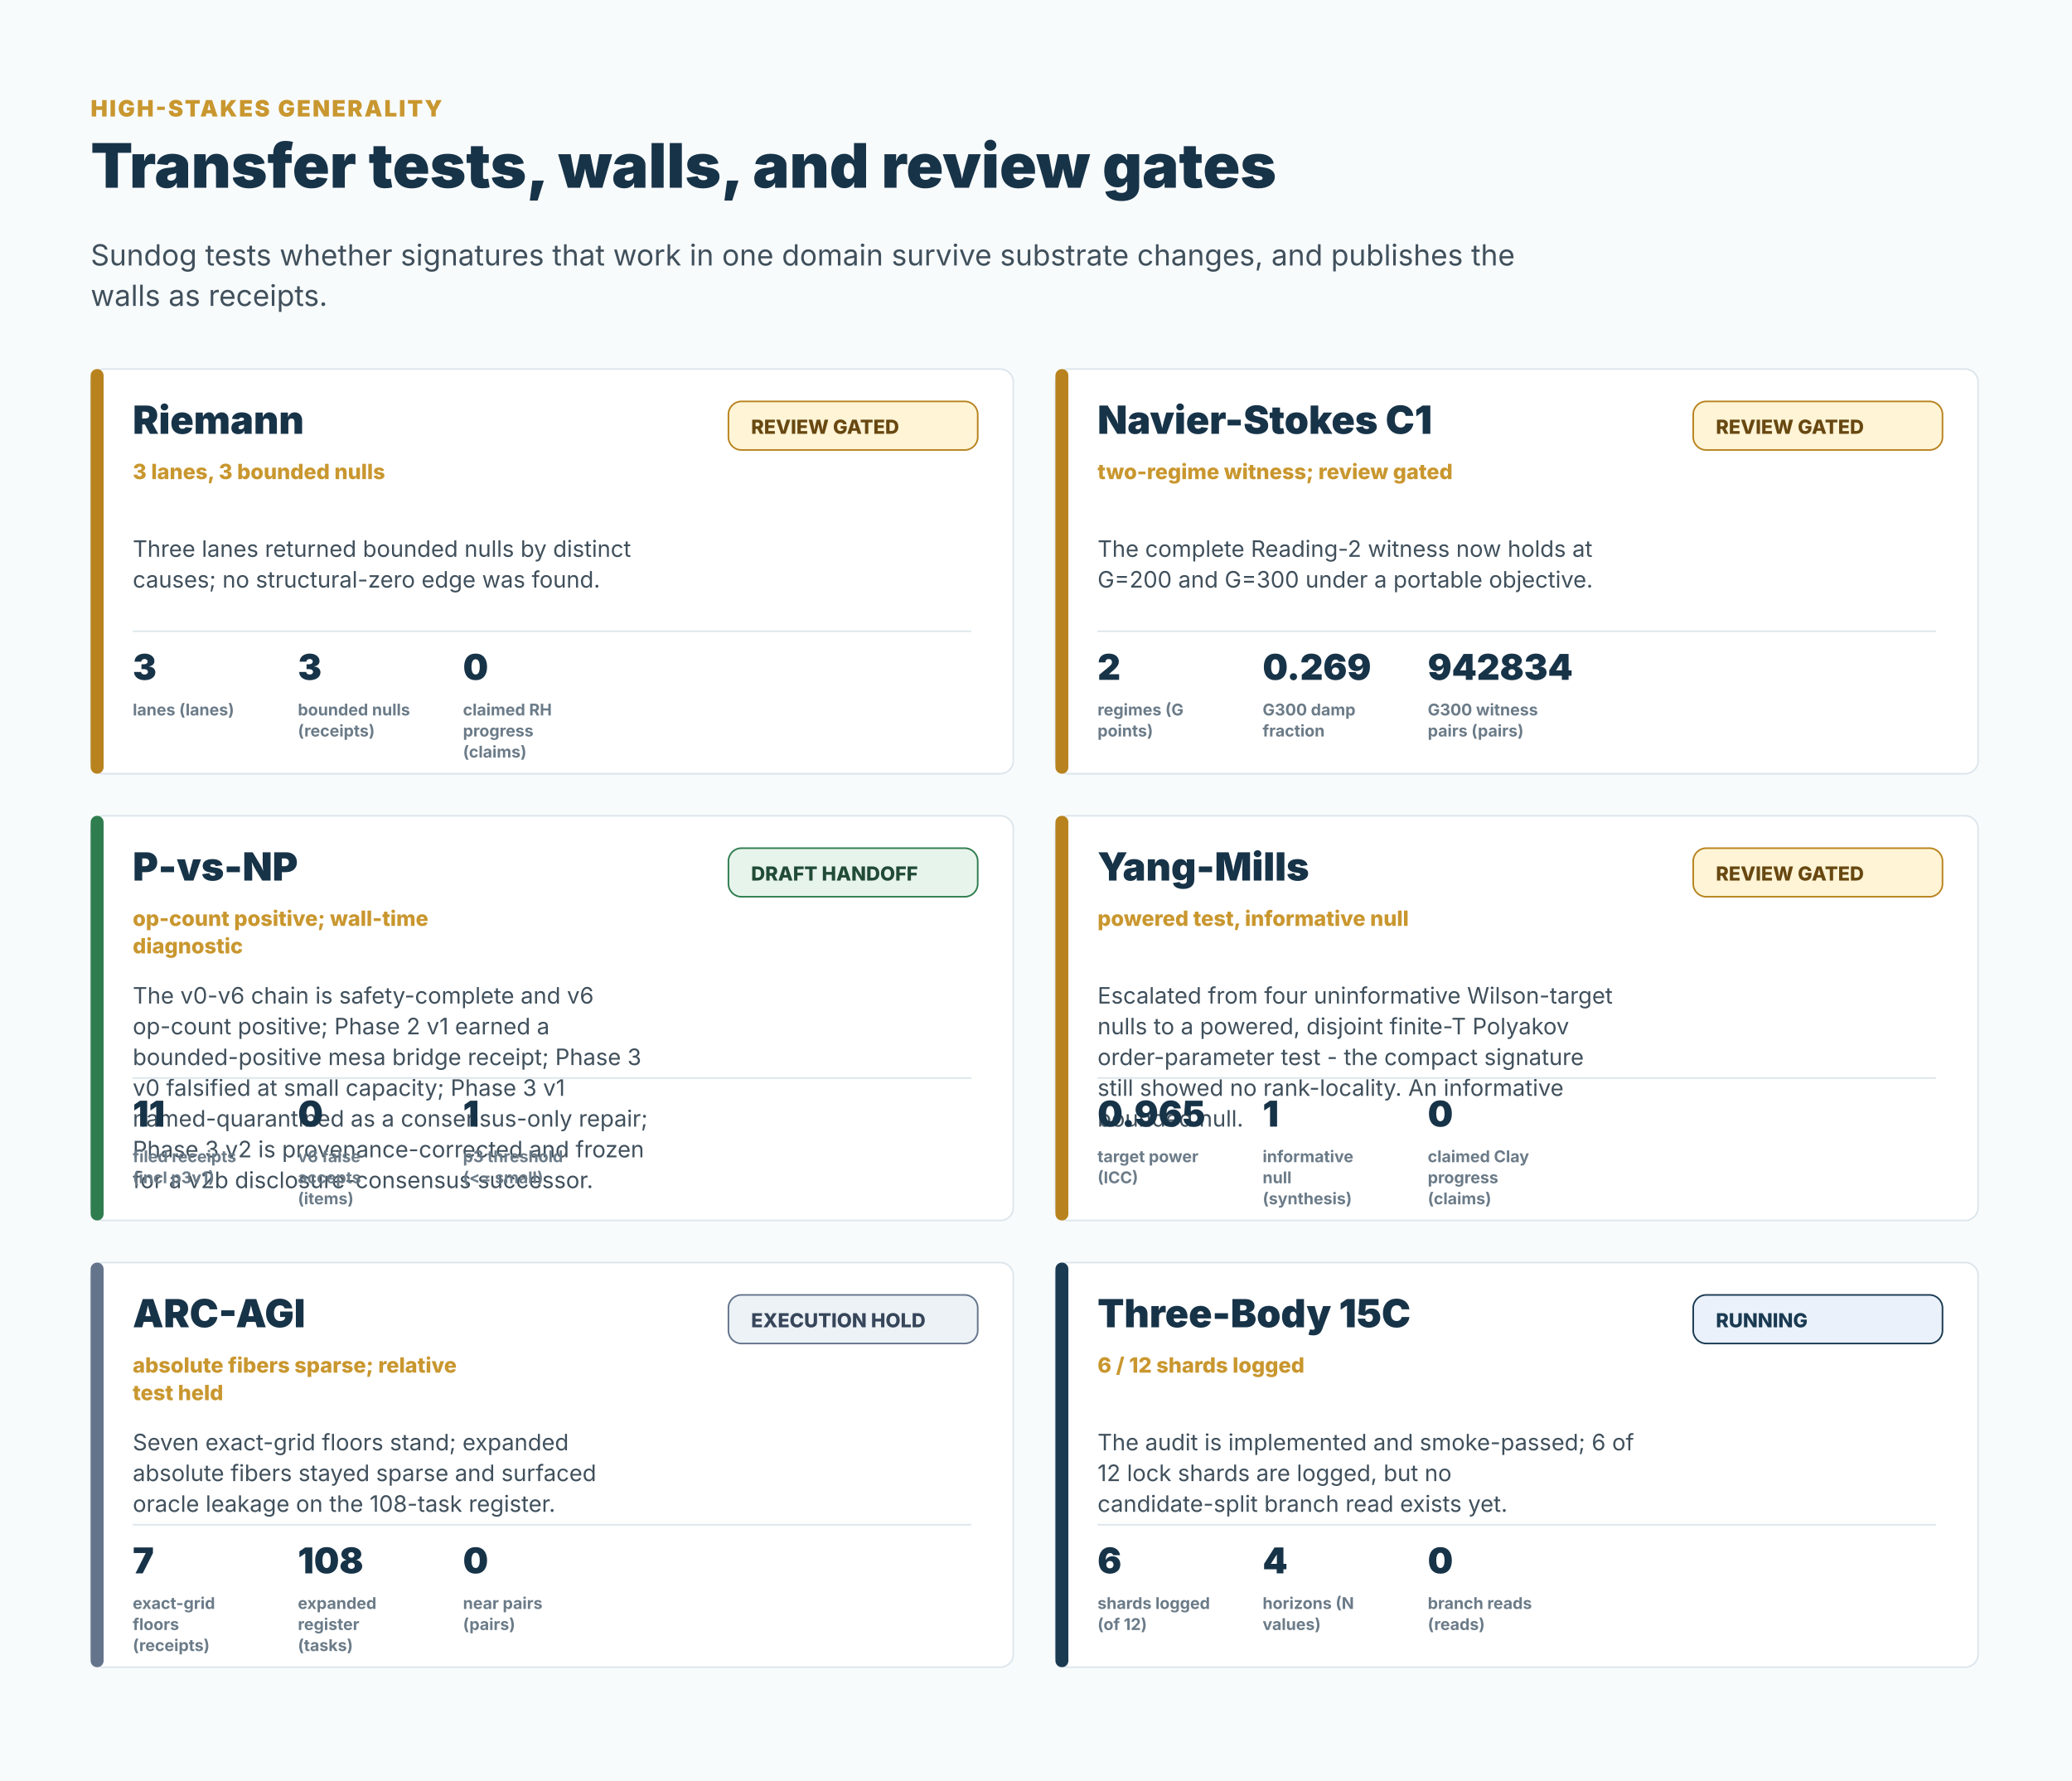
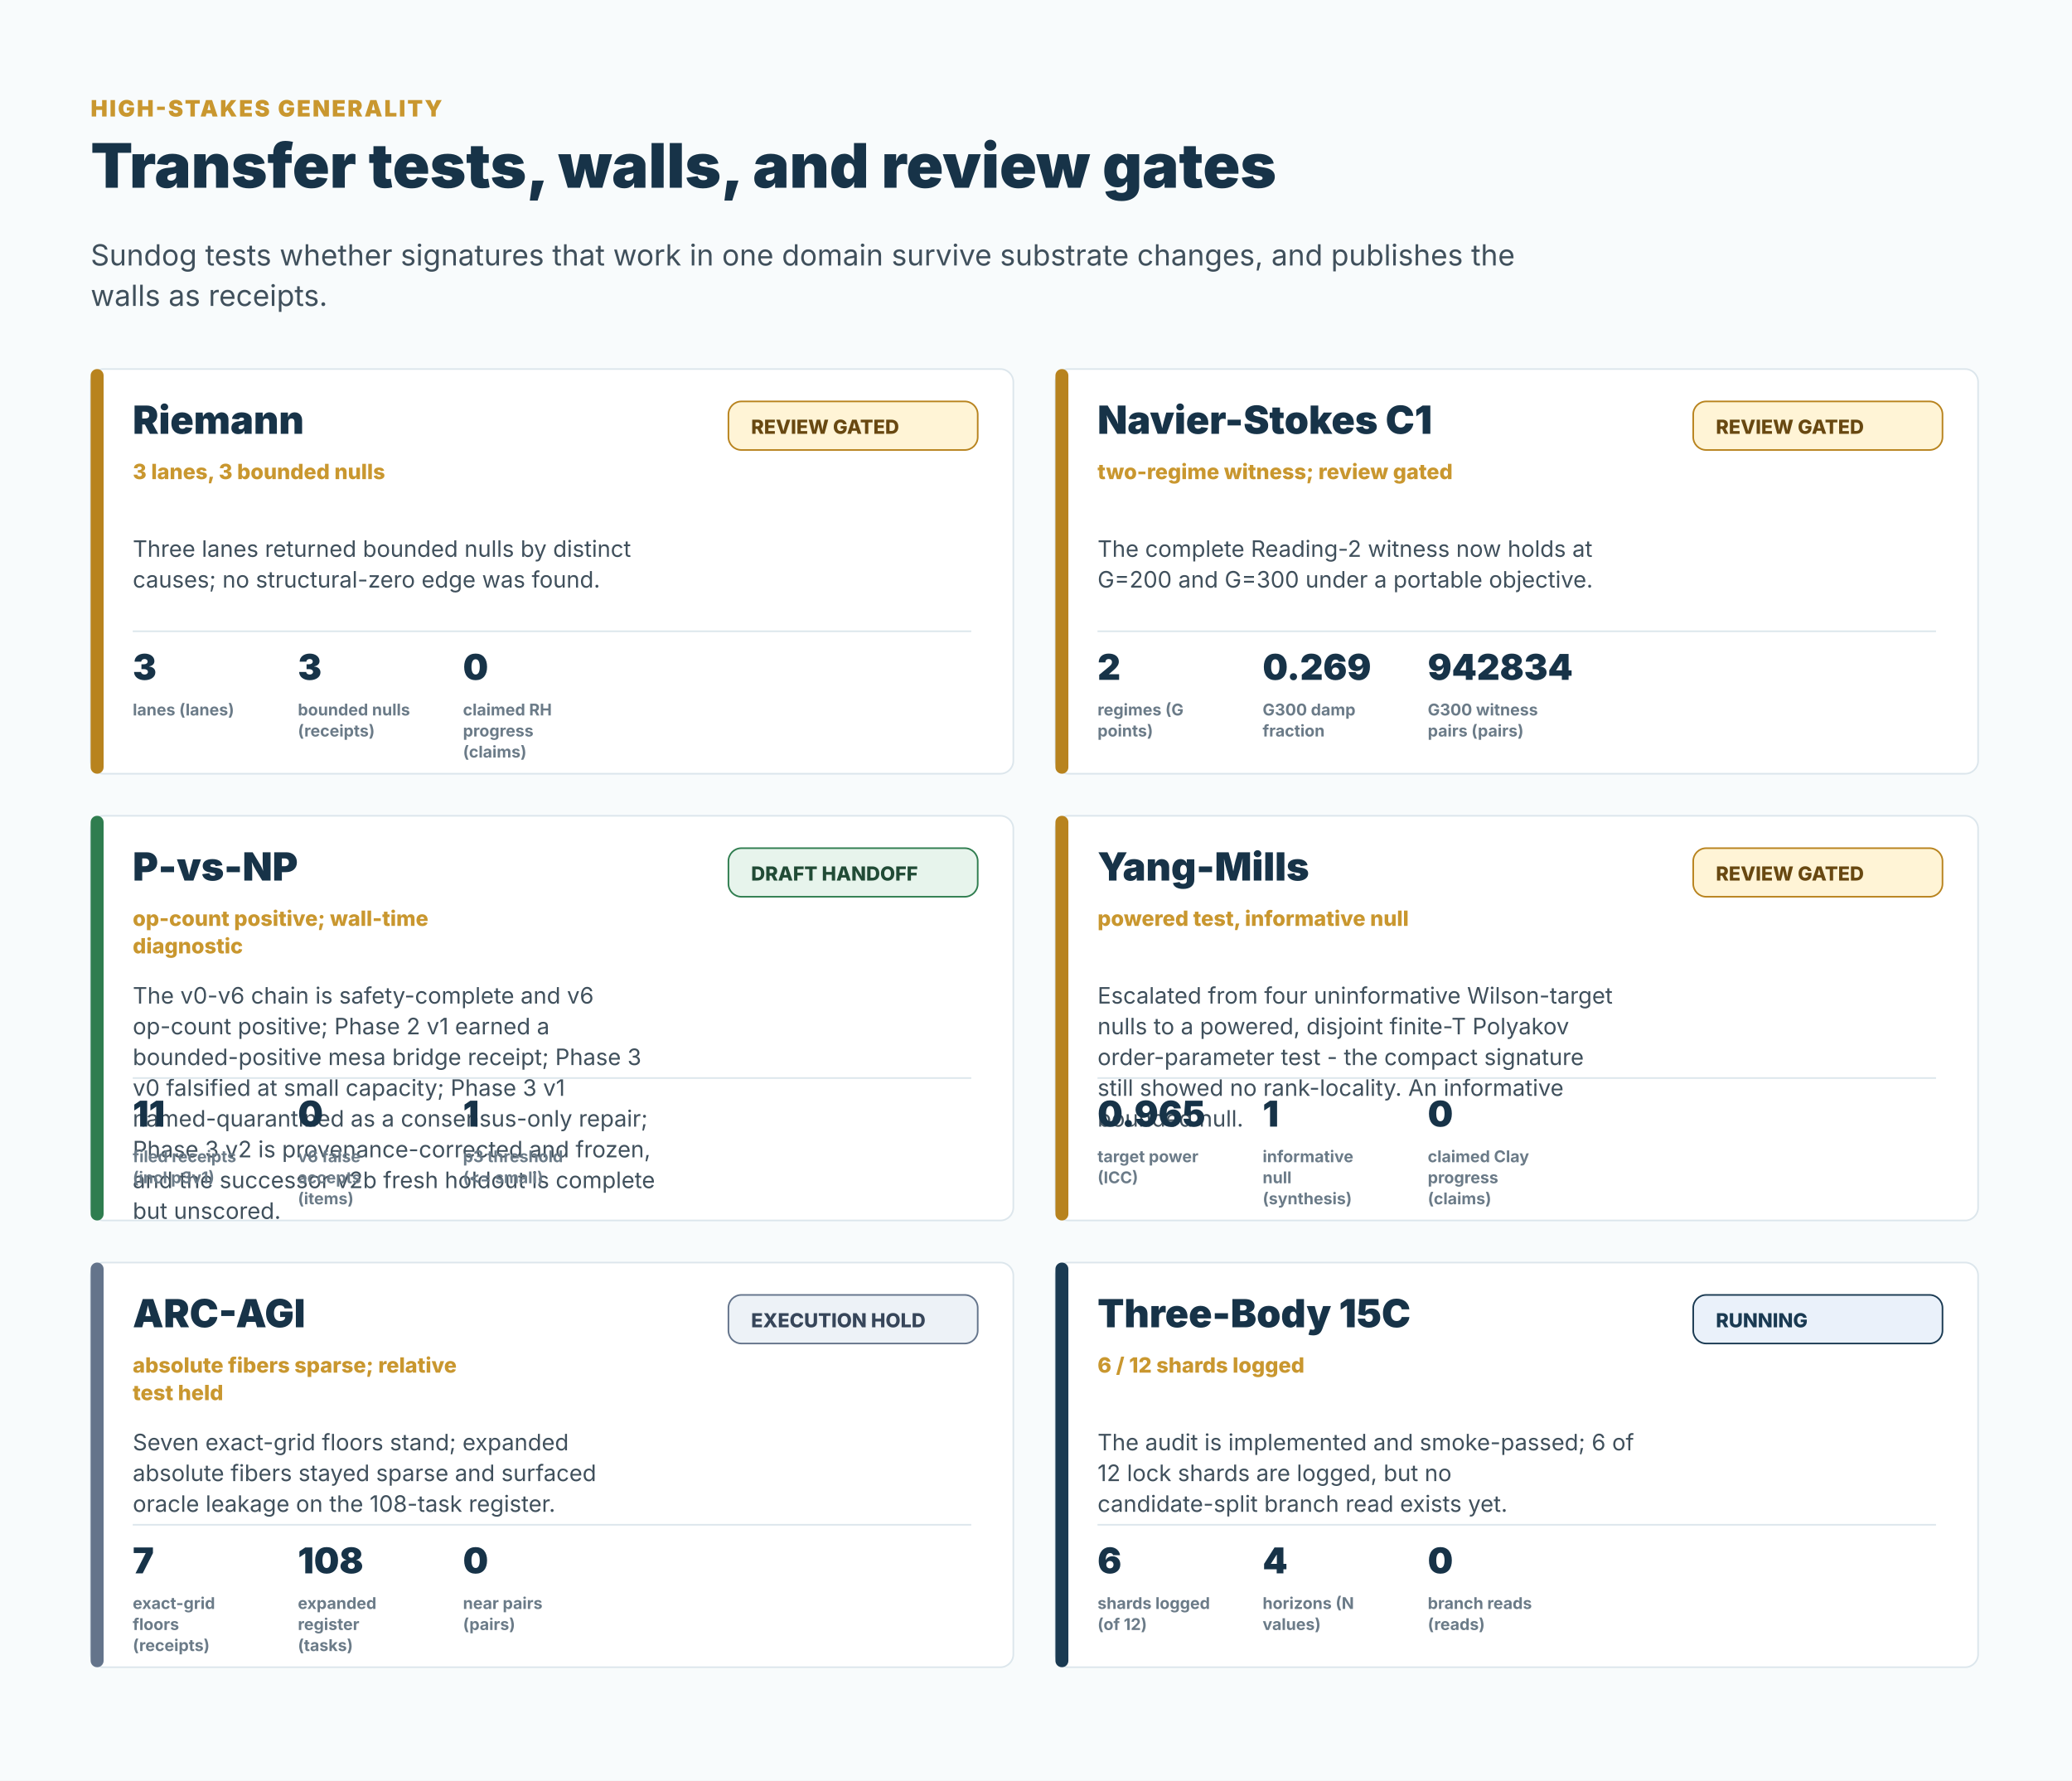
<svg xmlns="http://www.w3.org/2000/svg" viewBox="0 0 1280 1100" width="1280" height="1100" role="img" aria-labelledby="title desc">
  <rect width="1280" height="1100" fill="#F8FBFC" />
  <text x="56" y="72" fill="#C9972F" font-family="system-ui, -apple-system, BlinkMacSystemFont, 'Segoe UI', sans-serif" font-size="14" font-weight="850" letter-spacing="0.08em">HIGH-STAKES GENERALITY</text>
  <text x="56" y="116" fill="#173348" font-family="system-ui, -apple-system, BlinkMacSystemFont, 'Segoe UI', sans-serif" font-size="38" font-weight="850" text-anchor="start" letter-spacing="0">
    <tspan x="56" dy="0">Transfer tests, walls, and review gates</tspan>
  </text>
  <text x="56" y="164" fill="#40505C" font-family="system-ui, -apple-system, BlinkMacSystemFont, 'Segoe UI', sans-serif" font-size="18" font-weight="400" text-anchor="start" letter-spacing="0">
    <tspan x="56" dy="0">Sundog tests whether signatures that work in one domain survive substrate changes, and publishes the</tspan>
    <tspan x="56" dy="25">walls as receipts.</tspan>
  </text>
  <g class="generality-card" data-project="riemann">
    <rect x="56" y="228" width="570" height="250" rx="8" fill="#FFFFFF" stroke="#DCE6EC" stroke-width="1" />
    <rect x="56" y="228" width="8" height="250" rx="4" fill="#B8831E" />
    <g>
      <rect x="450" y="248" width="154" height="30" rx="8" fill="#FFF4D6" stroke="#B8831E" stroke-width="1" />
      <text x="464" y="268" fill="#684811" font-family="system-ui, -apple-system, BlinkMacSystemFont, 'Segoe UI', sans-serif" font-size="12" font-weight="800" letter-spacing="0">REVIEW GATED</text>
    </g>
    <text x="82" y="268" fill="#173348" font-family="system-ui, -apple-system, BlinkMacSystemFont, 'Segoe UI', sans-serif" font-size="24" font-weight="850" letter-spacing="0">Riemann</text>
    <text x="82" y="296" fill="#C9972F" font-family="system-ui, -apple-system, BlinkMacSystemFont, 'Segoe UI', sans-serif" font-size="13" font-weight="800" text-anchor="start" letter-spacing="0">
      <tspan x="82" dy="0">3 lanes, 3 bounded nulls</tspan>
    </text>
    <text x="82" y="344" fill="#40505C" font-family="system-ui, -apple-system, BlinkMacSystemFont, 'Segoe UI', sans-serif" font-size="14" font-weight="400" text-anchor="start" letter-spacing="0">
      <tspan x="82" dy="0">Three lanes returned bounded nulls by distinct</tspan>
      <tspan x="82" dy="19">causes; no structural-zero edge was found.</tspan>
    </text>
    <line x1="82" y1="390" x2="600" y2="390" stroke="#DCE6EC" stroke-width="1" />
    <g>
      <text x="82" y="420" fill="#173348" font-family="system-ui, -apple-system, BlinkMacSystemFont, 'Segoe UI', sans-serif" font-size="22" font-weight="850" letter-spacing="0">3</text>
      <text x="82" y="442" fill="#6B7B88" font-family="system-ui, -apple-system, BlinkMacSystemFont, 'Segoe UI', sans-serif" font-size="10" font-weight="700" text-anchor="start" letter-spacing="0">
        <tspan x="82" dy="0">lanes (lanes)</tspan>
      </text>
    </g>
    <g>
      <text x="184" y="420" fill="#173348" font-family="system-ui, -apple-system, BlinkMacSystemFont, 'Segoe UI', sans-serif" font-size="22" font-weight="850" letter-spacing="0">3</text>
      <text x="184" y="442" fill="#6B7B88" font-family="system-ui, -apple-system, BlinkMacSystemFont, 'Segoe UI', sans-serif" font-size="10" font-weight="700" text-anchor="start" letter-spacing="0">
        <tspan x="184" dy="0">bounded nulls</tspan>
        <tspan x="184" dy="13">(receipts)</tspan>
      </text>
    </g>
    <g>
      <text x="286" y="420" fill="#173348" font-family="system-ui, -apple-system, BlinkMacSystemFont, 'Segoe UI', sans-serif" font-size="22" font-weight="850" letter-spacing="0">0</text>
      <text x="286" y="442" fill="#6B7B88" font-family="system-ui, -apple-system, BlinkMacSystemFont, 'Segoe UI', sans-serif" font-size="10" font-weight="700" text-anchor="start" letter-spacing="0">
        <tspan x="286" dy="0">claimed RH</tspan>
        <tspan x="286" dy="13">progress</tspan>
        <tspan x="286" dy="13">(claims)</tspan>
      </text>
    </g>
  </g>
  <g class="generality-card" data-project="navier_stokes_c1">
    <rect x="652" y="228" width="570" height="250" rx="8" fill="#FFFFFF" stroke="#DCE6EC" stroke-width="1" />
    <rect x="652" y="228" width="8" height="250" rx="4" fill="#B8831E" />
    <g>
      <rect x="1046" y="248" width="154" height="30" rx="8" fill="#FFF4D6" stroke="#B8831E" stroke-width="1" />
      <text x="1060" y="268" fill="#684811" font-family="system-ui, -apple-system, BlinkMacSystemFont, 'Segoe UI', sans-serif" font-size="12" font-weight="800" letter-spacing="0">REVIEW GATED</text>
    </g>
    <text x="678" y="268" fill="#173348" font-family="system-ui, -apple-system, BlinkMacSystemFont, 'Segoe UI', sans-serif" font-size="24" font-weight="850" letter-spacing="0">Navier-Stokes C1</text>
    <text x="678" y="296" fill="#C9972F" font-family="system-ui, -apple-system, BlinkMacSystemFont, 'Segoe UI', sans-serif" font-size="13" font-weight="800" text-anchor="start" letter-spacing="0">
      <tspan x="678" dy="0">two-regime witness; review gated</tspan>
    </text>
    <text x="678" y="344" fill="#40505C" font-family="system-ui, -apple-system, BlinkMacSystemFont, 'Segoe UI', sans-serif" font-size="14" font-weight="400" text-anchor="start" letter-spacing="0">
      <tspan x="678" dy="0">The complete Reading-2 witness now holds at</tspan>
      <tspan x="678" dy="19">G=200 and G=300 under a portable objective.</tspan>
    </text>
    <line x1="678" y1="390" x2="1196" y2="390" stroke="#DCE6EC" stroke-width="1" />
    <g>
      <text x="678" y="420" fill="#173348" font-family="system-ui, -apple-system, BlinkMacSystemFont, 'Segoe UI', sans-serif" font-size="22" font-weight="850" letter-spacing="0">2</text>
      <text x="678" y="442" fill="#6B7B88" font-family="system-ui, -apple-system, BlinkMacSystemFont, 'Segoe UI', sans-serif" font-size="10" font-weight="700" text-anchor="start" letter-spacing="0">
        <tspan x="678" dy="0">regimes (G</tspan>
        <tspan x="678" dy="13">points)</tspan>
      </text>
    </g>
    <g>
      <text x="780" y="420" fill="#173348" font-family="system-ui, -apple-system, BlinkMacSystemFont, 'Segoe UI', sans-serif" font-size="22" font-weight="850" letter-spacing="0">0.269</text>
      <text x="780" y="442" fill="#6B7B88" font-family="system-ui, -apple-system, BlinkMacSystemFont, 'Segoe UI', sans-serif" font-size="10" font-weight="700" text-anchor="start" letter-spacing="0">
        <tspan x="780" dy="0">G300 damp</tspan>
        <tspan x="780" dy="13">fraction</tspan>
      </text>
    </g>
    <g>
      <text x="882" y="420" fill="#173348" font-family="system-ui, -apple-system, BlinkMacSystemFont, 'Segoe UI', sans-serif" font-size="22" font-weight="850" letter-spacing="0">942834</text>
      <text x="882" y="442" fill="#6B7B88" font-family="system-ui, -apple-system, BlinkMacSystemFont, 'Segoe UI', sans-serif" font-size="10" font-weight="700" text-anchor="start" letter-spacing="0">
        <tspan x="882" dy="0">G300 witness</tspan>
        <tspan x="882" dy="13">pairs (pairs)</tspan>
      </text>
    </g>
  </g>
  <g class="generality-card" data-project="pvnp">
    <rect x="56" y="504" width="570" height="250" rx="8" fill="#FFFFFF" stroke="#DCE6EC" stroke-width="1" />
    <rect x="56" y="504" width="8" height="250" rx="4" fill="#2F7D4F" />
    <g>
      <rect x="450" y="524" width="154" height="30" rx="8" fill="#E7F4EC" stroke="#2F7D4F" stroke-width="1" />
      <text x="464" y="544" fill="#214B36" font-family="system-ui, -apple-system, BlinkMacSystemFont, 'Segoe UI', sans-serif" font-size="12" font-weight="800" letter-spacing="0">DRAFT HANDOFF</text>
    </g>
    <text x="82" y="544" fill="#173348" font-family="system-ui, -apple-system, BlinkMacSystemFont, 'Segoe UI', sans-serif" font-size="24" font-weight="850" letter-spacing="0">P-vs-NP</text>
    <text x="82" y="572" fill="#C9972F" font-family="system-ui, -apple-system, BlinkMacSystemFont, 'Segoe UI', sans-serif" font-size="13" font-weight="800" text-anchor="start" letter-spacing="0">
      <tspan x="82" dy="0">op-count positive; wall-time</tspan>
      <tspan x="82" dy="17">diagnostic</tspan>
    </text>
    <text x="82" y="620" fill="#40505C" font-family="system-ui, -apple-system, BlinkMacSystemFont, 'Segoe UI', sans-serif" font-size="14" font-weight="400" text-anchor="start" letter-spacing="0">
      <tspan x="82" dy="0">The v0-v6 chain is safety-complete and v6</tspan>
      <tspan x="82" dy="19">op-count positive; Phase 2 v1 earned a</tspan>
      <tspan x="82" dy="19">bounded-positive mesa bridge receipt; Phase 3</tspan>
      <tspan x="82" dy="19">v0 falsified at small capacity; Phase 3 v1</tspan>
      <tspan x="82" dy="19">named-quarantined as a consensus-only repair;</tspan>
-       <tspan x="82" dy="19">Phase 3 v2 is provenance-corrected and frozen</tspan>
-       <tspan x="82" dy="19">for a v2b disclosure-consensus successor.</tspan>
+       <tspan x="82" dy="19">Phase 3 v2 is provenance-corrected and frozen,</tspan>
+       <tspan x="82" dy="19">and the successor v2b fresh holdout is complete</tspan>
+       <tspan x="82" dy="19">but unscored.</tspan>
    </text>
    <line x1="82" y1="666" x2="600" y2="666" stroke="#DCE6EC" stroke-width="1" />
    <g>
      <text x="82" y="696" fill="#173348" font-family="system-ui, -apple-system, BlinkMacSystemFont, 'Segoe UI', sans-serif" font-size="22" font-weight="850" letter-spacing="0">11</text>
      <text x="82" y="718" fill="#6B7B88" font-family="system-ui, -apple-system, BlinkMacSystemFont, 'Segoe UI', sans-serif" font-size="10" font-weight="700" text-anchor="start" letter-spacing="0">
        <tspan x="82" dy="0">filed receipts</tspan>
        <tspan x="82" dy="13">(incl p3v1)</tspan>
      </text>
    </g>
    <g>
      <text x="184" y="696" fill="#173348" font-family="system-ui, -apple-system, BlinkMacSystemFont, 'Segoe UI', sans-serif" font-size="22" font-weight="850" letter-spacing="0">0</text>
      <text x="184" y="718" fill="#6B7B88" font-family="system-ui, -apple-system, BlinkMacSystemFont, 'Segoe UI', sans-serif" font-size="10" font-weight="700" text-anchor="start" letter-spacing="0">
        <tspan x="184" dy="0">v6 false</tspan>
        <tspan x="184" dy="13">accepts</tspan>
        <tspan x="184" dy="13">(items)</tspan>
      </text>
    </g>
    <g>
      <text x="286" y="696" fill="#173348" font-family="system-ui, -apple-system, BlinkMacSystemFont, 'Segoe UI', sans-serif" font-size="22" font-weight="850" letter-spacing="0">1</text>
      <text x="286" y="718" fill="#6B7B88" font-family="system-ui, -apple-system, BlinkMacSystemFont, 'Segoe UI', sans-serif" font-size="10" font-weight="700" text-anchor="start" letter-spacing="0">
        <tspan x="286" dy="0">p3 threshold</tspan>
        <tspan x="286" dy="13">(&lt;= small)</tspan>
      </text>
    </g>
  </g>
  <g class="generality-card" data-project="yang_mills">
    <rect x="652" y="504" width="570" height="250" rx="8" fill="#FFFFFF" stroke="#DCE6EC" stroke-width="1" />
    <rect x="652" y="504" width="8" height="250" rx="4" fill="#B8831E" />
    <g>
      <rect x="1046" y="524" width="154" height="30" rx="8" fill="#FFF4D6" stroke="#B8831E" stroke-width="1" />
      <text x="1060" y="544" fill="#684811" font-family="system-ui, -apple-system, BlinkMacSystemFont, 'Segoe UI', sans-serif" font-size="12" font-weight="800" letter-spacing="0">REVIEW GATED</text>
    </g>
    <text x="678" y="544" fill="#173348" font-family="system-ui, -apple-system, BlinkMacSystemFont, 'Segoe UI', sans-serif" font-size="24" font-weight="850" letter-spacing="0">Yang-Mills</text>
    <text x="678" y="572" fill="#C9972F" font-family="system-ui, -apple-system, BlinkMacSystemFont, 'Segoe UI', sans-serif" font-size="13" font-weight="800" text-anchor="start" letter-spacing="0">
      <tspan x="678" dy="0">powered test, informative null</tspan>
    </text>
    <text x="678" y="620" fill="#40505C" font-family="system-ui, -apple-system, BlinkMacSystemFont, 'Segoe UI', sans-serif" font-size="14" font-weight="400" text-anchor="start" letter-spacing="0">
      <tspan x="678" dy="0">Escalated from four uninformative Wilson-target</tspan>
      <tspan x="678" dy="19">nulls to a powered, disjoint finite-T Polyakov</tspan>
      <tspan x="678" dy="19">order-parameter test - the compact signature</tspan>
      <tspan x="678" dy="19">still showed no rank-locality. An informative</tspan>
      <tspan x="678" dy="19">bounded null.</tspan>
    </text>
    <line x1="678" y1="666" x2="1196" y2="666" stroke="#DCE6EC" stroke-width="1" />
    <g>
      <text x="678" y="696" fill="#173348" font-family="system-ui, -apple-system, BlinkMacSystemFont, 'Segoe UI', sans-serif" font-size="22" font-weight="850" letter-spacing="0">0.965</text>
      <text x="678" y="718" fill="#6B7B88" font-family="system-ui, -apple-system, BlinkMacSystemFont, 'Segoe UI', sans-serif" font-size="10" font-weight="700" text-anchor="start" letter-spacing="0">
        <tspan x="678" dy="0">target power</tspan>
        <tspan x="678" dy="13">(ICC)</tspan>
      </text>
    </g>
    <g>
      <text x="780" y="696" fill="#173348" font-family="system-ui, -apple-system, BlinkMacSystemFont, 'Segoe UI', sans-serif" font-size="22" font-weight="850" letter-spacing="0">1</text>
      <text x="780" y="718" fill="#6B7B88" font-family="system-ui, -apple-system, BlinkMacSystemFont, 'Segoe UI', sans-serif" font-size="10" font-weight="700" text-anchor="start" letter-spacing="0">
        <tspan x="780" dy="0">informative</tspan>
        <tspan x="780" dy="13">null</tspan>
        <tspan x="780" dy="13">(synthesis)</tspan>
      </text>
    </g>
    <g>
      <text x="882" y="696" fill="#173348" font-family="system-ui, -apple-system, BlinkMacSystemFont, 'Segoe UI', sans-serif" font-size="22" font-weight="850" letter-spacing="0">0</text>
      <text x="882" y="718" fill="#6B7B88" font-family="system-ui, -apple-system, BlinkMacSystemFont, 'Segoe UI', sans-serif" font-size="10" font-weight="700" text-anchor="start" letter-spacing="0">
        <tspan x="882" dy="0">claimed Clay</tspan>
        <tspan x="882" dy="13">progress</tspan>
        <tspan x="882" dy="13">(claims)</tspan>
      </text>
    </g>
  </g>
  <g class="generality-card" data-project="arc_agi">
    <rect x="56" y="780" width="570" height="250" rx="8" fill="#FFFFFF" stroke="#DCE6EC" stroke-width="1" />
    <rect x="56" y="780" width="8" height="250" rx="4" fill="#64748B" />
    <g>
      <rect x="450" y="800" width="154" height="30" rx="8" fill="#EDF2F7" stroke="#64748B" stroke-width="1" />
      <text x="464" y="820" fill="#37465A" font-family="system-ui, -apple-system, BlinkMacSystemFont, 'Segoe UI', sans-serif" font-size="12" font-weight="800" letter-spacing="0">EXECUTION HOLD</text>
    </g>
    <text x="82" y="820" fill="#173348" font-family="system-ui, -apple-system, BlinkMacSystemFont, 'Segoe UI', sans-serif" font-size="24" font-weight="850" letter-spacing="0">ARC-AGI</text>
    <text x="82" y="848" fill="#C9972F" font-family="system-ui, -apple-system, BlinkMacSystemFont, 'Segoe UI', sans-serif" font-size="13" font-weight="800" text-anchor="start" letter-spacing="0">
      <tspan x="82" dy="0">absolute fibers sparse; relative</tspan>
      <tspan x="82" dy="17">test held</tspan>
    </text>
    <text x="82" y="896" fill="#40505C" font-family="system-ui, -apple-system, BlinkMacSystemFont, 'Segoe UI', sans-serif" font-size="14" font-weight="400" text-anchor="start" letter-spacing="0">
      <tspan x="82" dy="0">Seven exact-grid floors stand; expanded</tspan>
      <tspan x="82" dy="19">absolute fibers stayed sparse and surfaced</tspan>
      <tspan x="82" dy="19">oracle leakage on the 108-task register.</tspan>
    </text>
    <line x1="82" y1="942" x2="600" y2="942" stroke="#DCE6EC" stroke-width="1" />
    <g>
      <text x="82" y="972" fill="#173348" font-family="system-ui, -apple-system, BlinkMacSystemFont, 'Segoe UI', sans-serif" font-size="22" font-weight="850" letter-spacing="0">7</text>
      <text x="82" y="994" fill="#6B7B88" font-family="system-ui, -apple-system, BlinkMacSystemFont, 'Segoe UI', sans-serif" font-size="10" font-weight="700" text-anchor="start" letter-spacing="0">
        <tspan x="82" dy="0">exact-grid</tspan>
        <tspan x="82" dy="13">floors</tspan>
        <tspan x="82" dy="13">(receipts)</tspan>
      </text>
    </g>
    <g>
      <text x="184" y="972" fill="#173348" font-family="system-ui, -apple-system, BlinkMacSystemFont, 'Segoe UI', sans-serif" font-size="22" font-weight="850" letter-spacing="0">108</text>
      <text x="184" y="994" fill="#6B7B88" font-family="system-ui, -apple-system, BlinkMacSystemFont, 'Segoe UI', sans-serif" font-size="10" font-weight="700" text-anchor="start" letter-spacing="0">
        <tspan x="184" dy="0">expanded</tspan>
        <tspan x="184" dy="13">register</tspan>
        <tspan x="184" dy="13">(tasks)</tspan>
      </text>
    </g>
    <g>
      <text x="286" y="972" fill="#173348" font-family="system-ui, -apple-system, BlinkMacSystemFont, 'Segoe UI', sans-serif" font-size="22" font-weight="850" letter-spacing="0">0</text>
      <text x="286" y="994" fill="#6B7B88" font-family="system-ui, -apple-system, BlinkMacSystemFont, 'Segoe UI', sans-serif" font-size="10" font-weight="700" text-anchor="start" letter-spacing="0">
        <tspan x="286" dy="0">near pairs</tspan>
        <tspan x="286" dy="13">(pairs)</tspan>
      </text>
    </g>
  </g>
  <g class="generality-card" data-project="threebody_15c">
    <rect x="652" y="780" width="570" height="250" rx="8" fill="#FFFFFF" stroke="#DCE6EC" stroke-width="1" />
    <rect x="652" y="780" width="8" height="250" rx="4" fill="#1A3A52" />
    <g>
      <rect x="1046" y="800" width="154" height="30" rx="8" fill="#EAF1FA" stroke="#1A3A52" stroke-width="1" />
      <text x="1060" y="820" fill="#1A3A52" font-family="system-ui, -apple-system, BlinkMacSystemFont, 'Segoe UI', sans-serif" font-size="12" font-weight="800" letter-spacing="0">RUNNING</text>
    </g>
    <text x="678" y="820" fill="#173348" font-family="system-ui, -apple-system, BlinkMacSystemFont, 'Segoe UI', sans-serif" font-size="24" font-weight="850" letter-spacing="0">Three-Body 15C</text>
    <text x="678" y="848" fill="#C9972F" font-family="system-ui, -apple-system, BlinkMacSystemFont, 'Segoe UI', sans-serif" font-size="13" font-weight="800" text-anchor="start" letter-spacing="0">
      <tspan x="678" dy="0">6 / 12 shards logged</tspan>
    </text>
    <text x="678" y="896" fill="#40505C" font-family="system-ui, -apple-system, BlinkMacSystemFont, 'Segoe UI', sans-serif" font-size="14" font-weight="400" text-anchor="start" letter-spacing="0">
      <tspan x="678" dy="0">The audit is implemented and smoke-passed; 6 of</tspan>
      <tspan x="678" dy="19">12 lock shards are logged, but no</tspan>
      <tspan x="678" dy="19">candidate-split branch read exists yet.</tspan>
    </text>
    <line x1="678" y1="942" x2="1196" y2="942" stroke="#DCE6EC" stroke-width="1" />
    <g>
      <text x="678" y="972" fill="#173348" font-family="system-ui, -apple-system, BlinkMacSystemFont, 'Segoe UI', sans-serif" font-size="22" font-weight="850" letter-spacing="0">6</text>
      <text x="678" y="994" fill="#6B7B88" font-family="system-ui, -apple-system, BlinkMacSystemFont, 'Segoe UI', sans-serif" font-size="10" font-weight="700" text-anchor="start" letter-spacing="0">
        <tspan x="678" dy="0">shards logged</tspan>
        <tspan x="678" dy="13">(of 12)</tspan>
      </text>
    </g>
    <g>
      <text x="780" y="972" fill="#173348" font-family="system-ui, -apple-system, BlinkMacSystemFont, 'Segoe UI', sans-serif" font-size="22" font-weight="850" letter-spacing="0">4</text>
      <text x="780" y="994" fill="#6B7B88" font-family="system-ui, -apple-system, BlinkMacSystemFont, 'Segoe UI', sans-serif" font-size="10" font-weight="700" text-anchor="start" letter-spacing="0">
        <tspan x="780" dy="0">horizons (N</tspan>
        <tspan x="780" dy="13">values)</tspan>
      </text>
    </g>
    <g>
      <text x="882" y="972" fill="#173348" font-family="system-ui, -apple-system, BlinkMacSystemFont, 'Segoe UI', sans-serif" font-size="22" font-weight="850" letter-spacing="0">0</text>
      <text x="882" y="994" fill="#6B7B88" font-family="system-ui, -apple-system, BlinkMacSystemFont, 'Segoe UI', sans-serif" font-size="10" font-weight="700" text-anchor="start" letter-spacing="0">
        <tspan x="882" dy="0">branch reads</tspan>
        <tspan x="882" dy="13">(reads)</tspan>
      </text>
    </g>
  </g>
</svg>
